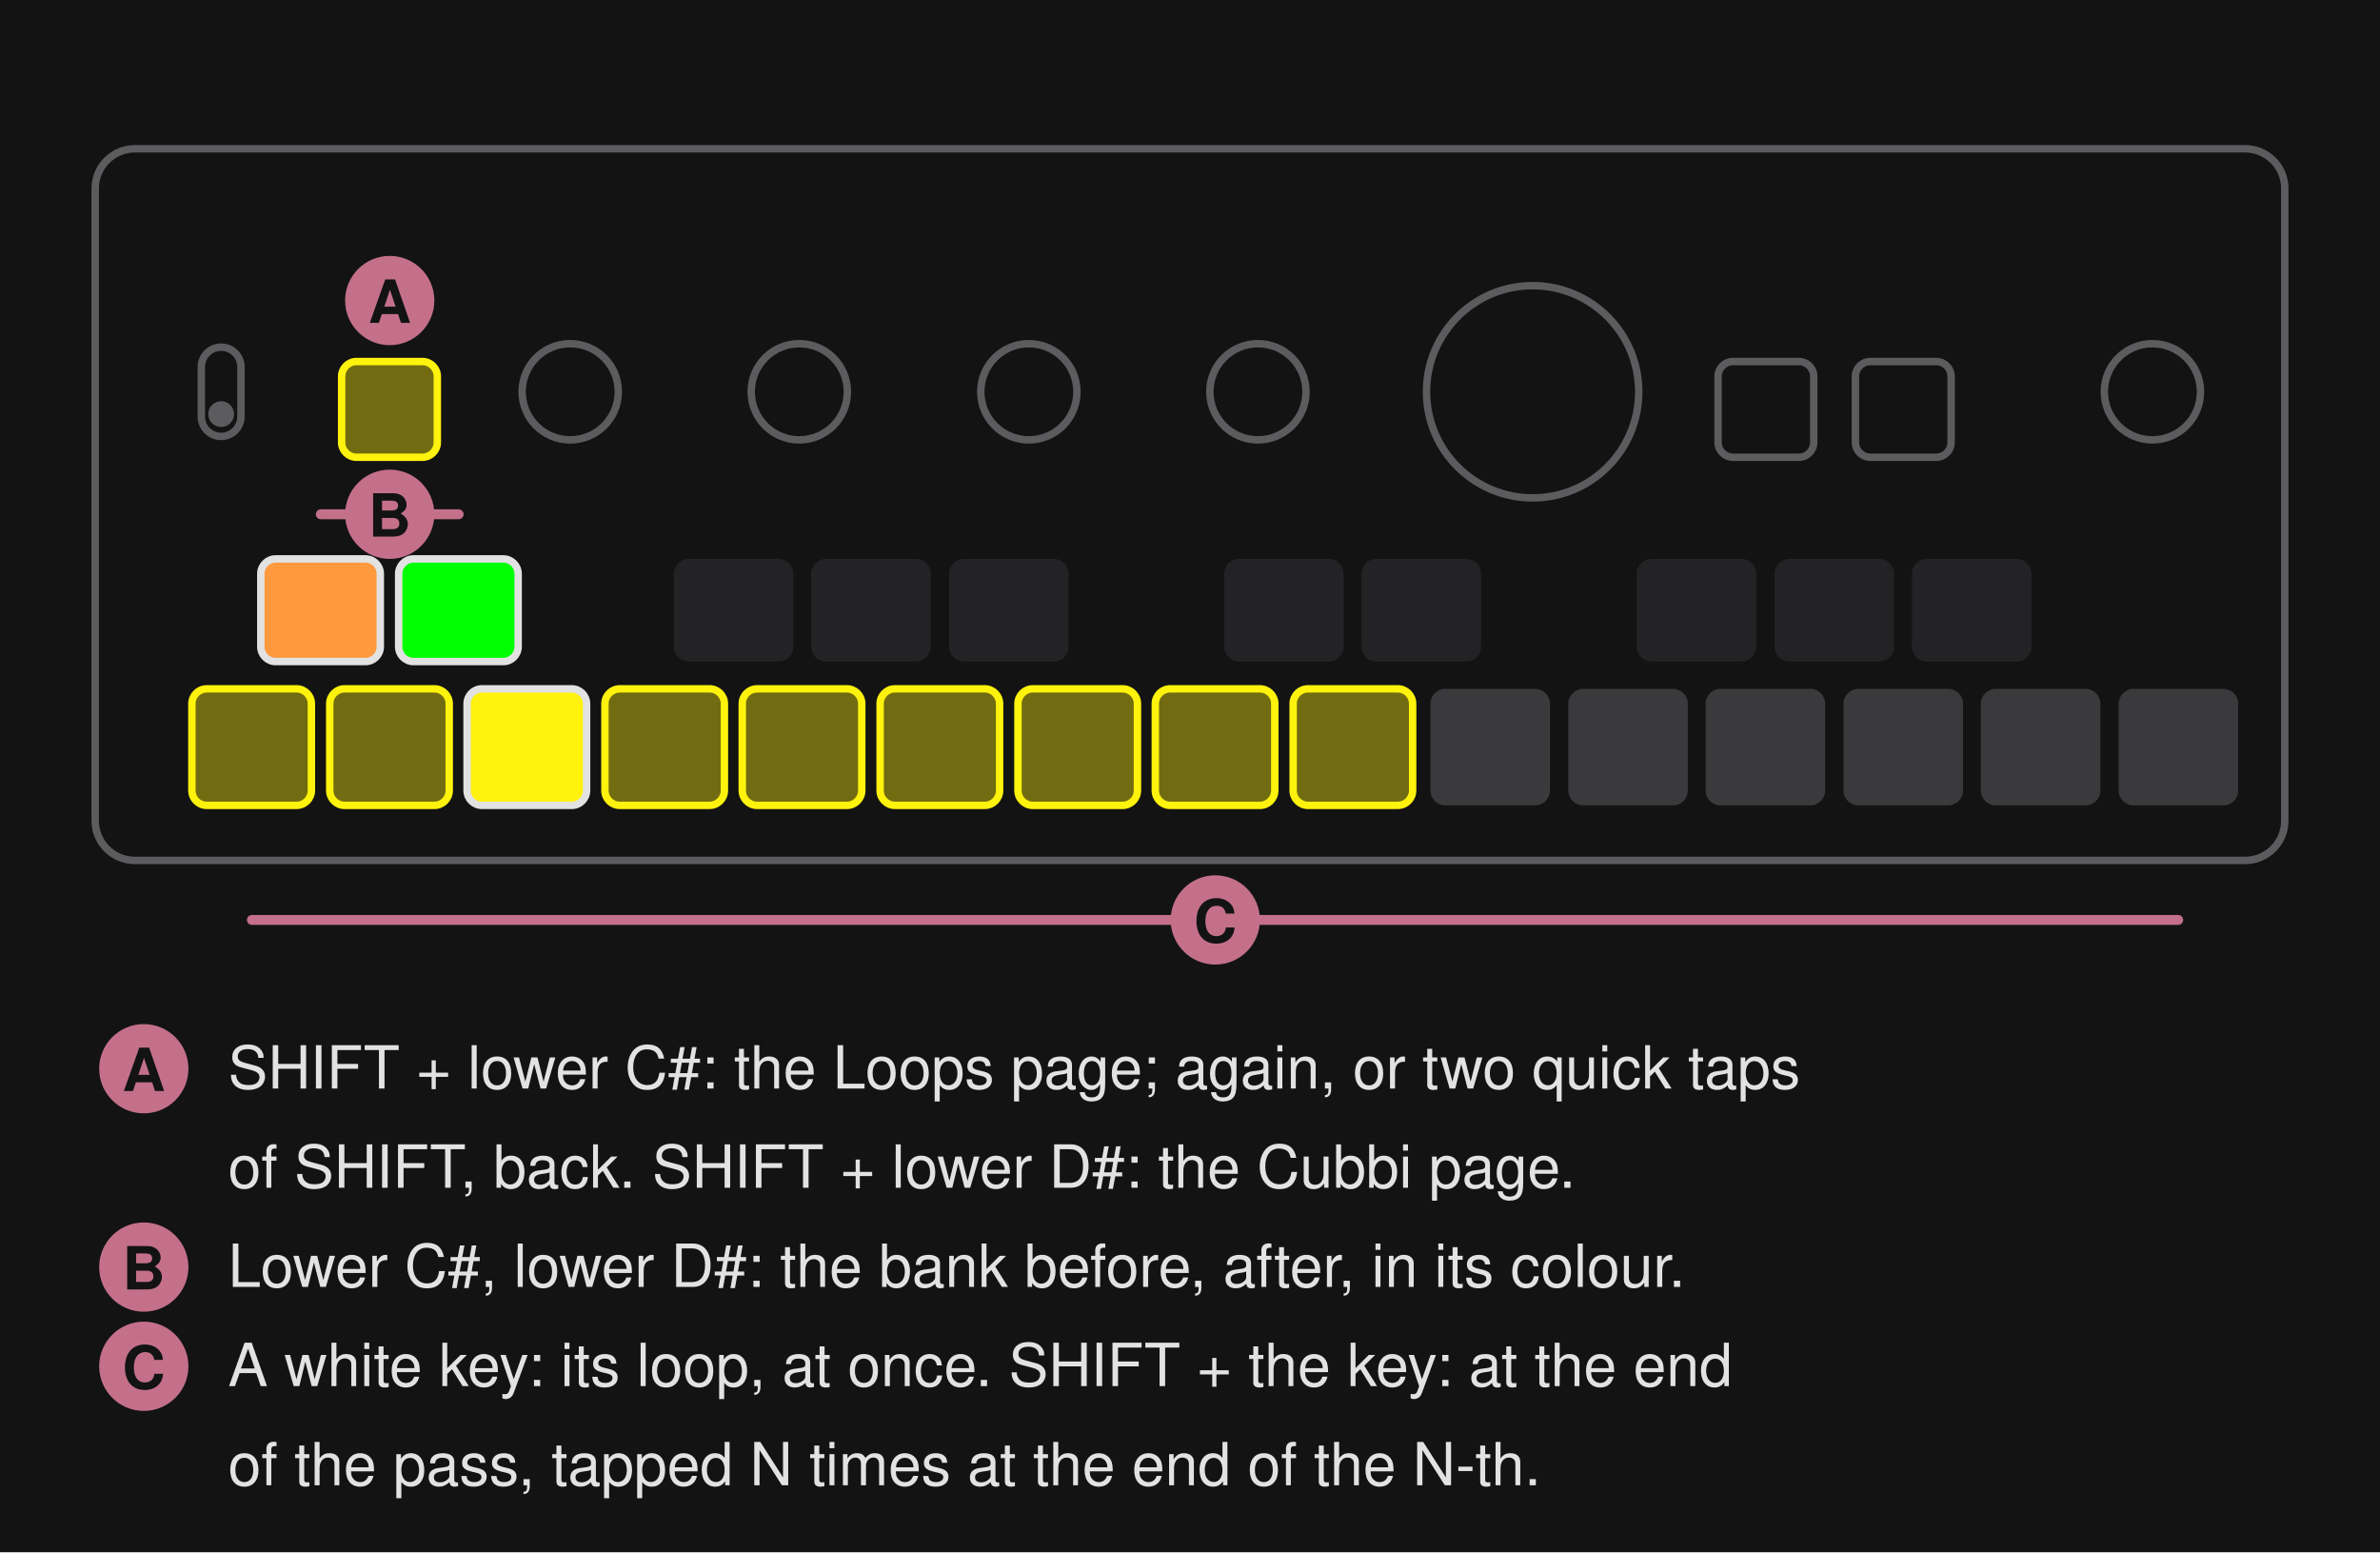
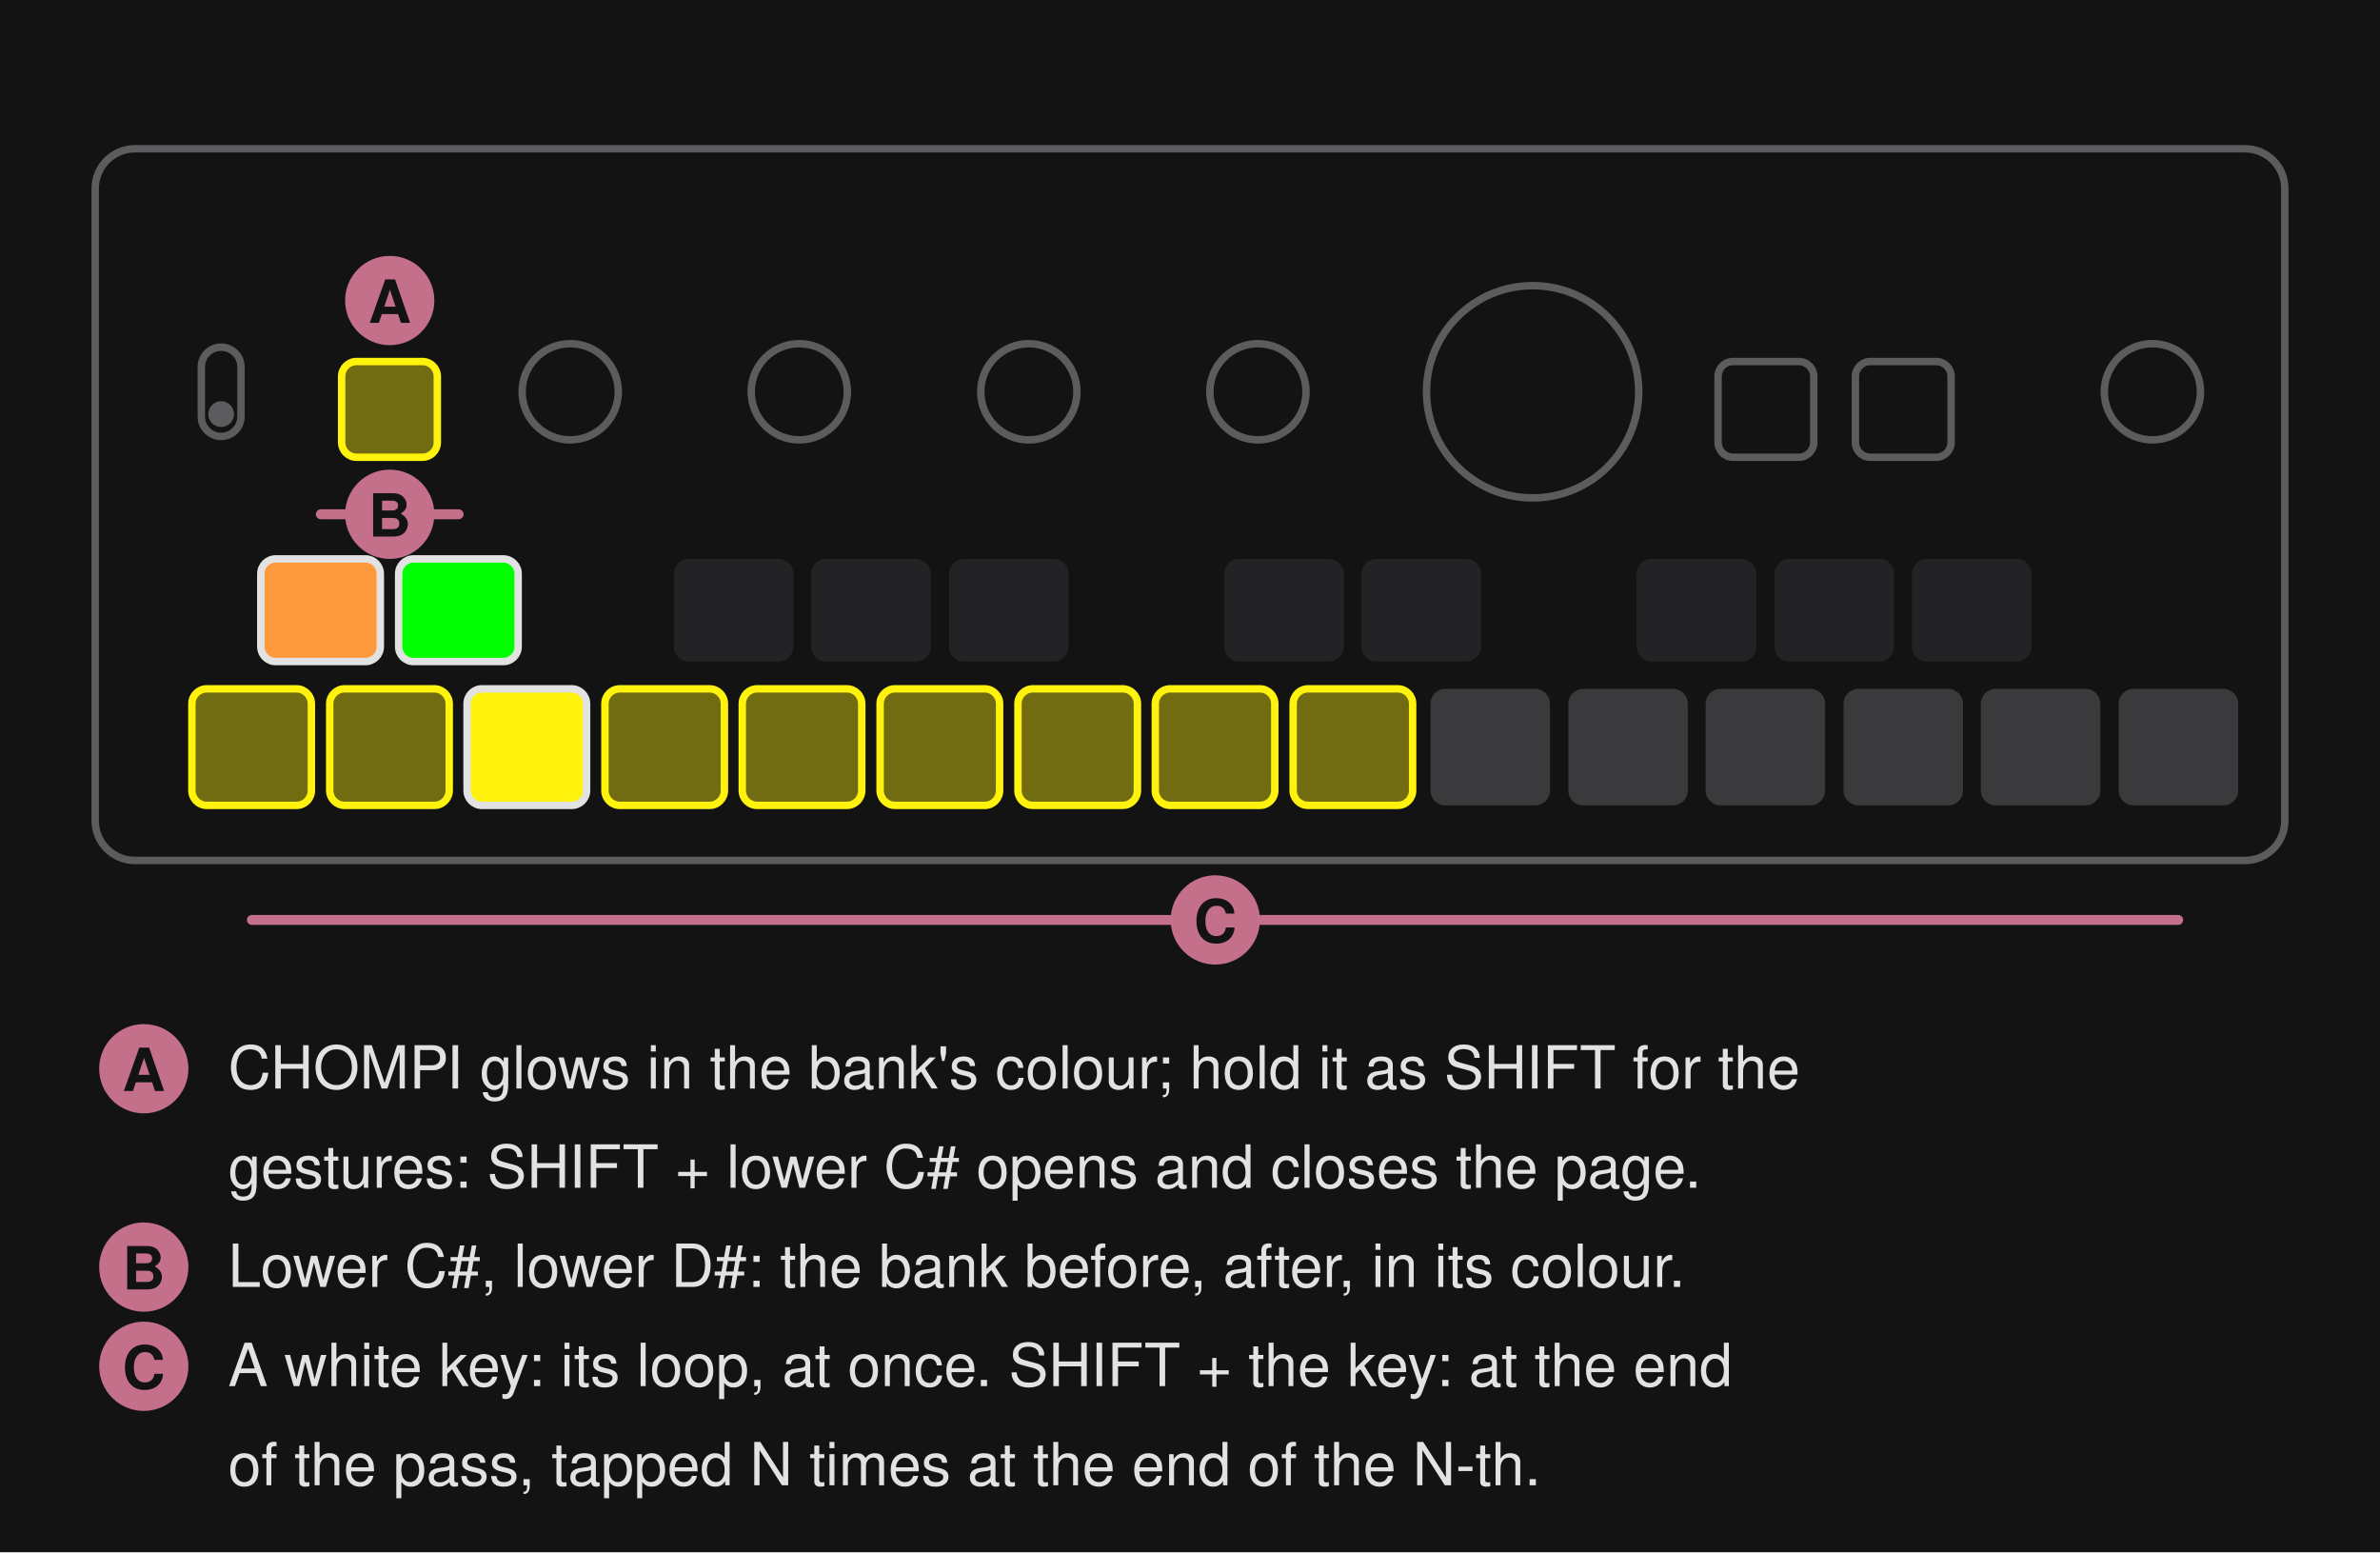
<svg xmlns="http://www.w3.org/2000/svg" viewBox="0 0 480 313" width="480" height="313" role="img" aria-labelledby="title desc">
  <style>svg{font-size:13px}text{font-family:'Hanken Grotesk', Helvetica, Arial, sans-serif;fill:#e2e2e2;text-anchor:middle}.as{text-anchor:start}.ae{text-anchor:end}.m{fill:#999999}.gt{fill:#131314}.b{fill:none;stroke:#e2e2e2;stroke-width:1.5}.ba{fill:none;stroke:#c4708a;stroke-width:2}.la{fill:none;stroke:#c4708a;stroke-width:2.5}.ls{fill:none;stroke:#e2e2e2;stroke-width:1.5}.lc{fill:none;stroke:#999999;stroke-width:1.5;stroke-dasharray:5 4}.da{fill:#c4708a}.ds{fill:#e2e2e2}.sw{stroke:#c4708a;stroke-width:2.5;stroke-linecap:round}.g{fill:#c4708a}.wk{fill:#e2e2e2;stroke:#131314;stroke-width:1}.dk{fill:#39393a;stroke:#e2e2e2;stroke-width:1.2}.sk{fill:#c4708a;stroke:#e2e2e2;stroke-width:1.2}.led{fill:none;stroke:#999999;stroke-width:1}</style>
  <defs>
    <marker id="ma" viewBox="0 0 10 10" refX="9" refY="5" markerWidth="9" markerHeight="9" markerUnits="userSpaceOnUse" orient="auto">
      <path d="M0,0L10,5L0,10z" fill="#c4708a" />
    </marker>
    <marker id="ms" viewBox="0 0 10 10" refX="9" refY="5" markerWidth="9" markerHeight="9" markerUnits="userSpaceOnUse" orient="auto">
      <path d="M0,0L10,5L0,10z" fill="#e2e2e2" />
    </marker>
    <marker id="mc" viewBox="0 0 10 10" refX="9" refY="5" markerWidth="9" markerHeight="9" markerUnits="userSpaceOnUse" orient="auto">
      <path d="M0,0L10,5L0,10z" fill="#999999" />
    </marker>
  </defs>
  <rect width="480" height="313" fill="#131314" />
  <rect x="19.2" y="30" width="441.6" height="143.5" rx="8" fill="none" stroke="#5c5c5e" stroke-width="1.5" />
  <rect x="38.7" y="138.9" width="24.1" height="23.5" rx="3" fill="#fff20d" fill-opacity=".4" stroke="#fff20d" stroke-width="1.5" />
  <rect x="66.5" y="138.9" width="24.1" height="23.5" rx="3" fill="#fff20d" fill-opacity=".4" stroke="#fff20d" stroke-width="1.5" />
  <rect x="94.2" y="138.9" width="24.1" height="23.5" rx="3" fill="#fff20d" stroke="#e2e2e2" stroke-width="1.5" />
  <rect x="122" y="138.9" width="24.1" height="23.5" rx="3" fill="#fff20d" fill-opacity=".4" stroke="#fff20d" stroke-width="1.5" />
  <rect x="149.7" y="138.9" width="24.1" height="23.5" rx="3" fill="#fff20d" fill-opacity=".4" stroke="#fff20d" stroke-width="1.5" />
  <rect x="177.5" y="138.9" width="24.1" height="23.5" rx="3" fill="#fff20d" fill-opacity=".4" stroke="#fff20d" stroke-width="1.5" />
  <rect x="205.3" y="138.9" width="24.1" height="23.5" rx="3" fill="#fff20d" fill-opacity=".4" stroke="#fff20d" stroke-width="1.5" />
  <rect x="233" y="138.9" width="24.1" height="23.5" rx="3" fill="#fff20d" fill-opacity=".4" stroke="#fff20d" stroke-width="1.5" />
  <rect x="260.8" y="138.9" width="24.1" height="23.5" rx="3" fill="#fff20d" fill-opacity=".4" stroke="#fff20d" stroke-width="1.5" />
  <rect x="288.5" y="138.9" width="24.1" height="23.5" rx="3" fill="#3a3a3c" />
  <rect x="316.3" y="138.9" width="24.1" height="23.5" rx="3" fill="#3a3a3c" />
  <rect x="344" y="138.9" width="24.1" height="23.5" rx="3" fill="#3a3a3c" />
  <rect x="371.8" y="138.9" width="24.1" height="23.5" rx="3" fill="#3a3a3c" />
  <rect x="399.5" y="138.9" width="24.1" height="23.5" rx="3" fill="#3a3a3c" />
  <rect x="427.3" y="138.9" width="24.1" height="23.5" rx="3" fill="#3a3a3c" />
  <rect x="52.6" y="112.7" width="24.1" height="20.7" rx="3" fill="#ff993d" stroke="#e2e2e2" stroke-width="1.5" />
  <rect x="80.4" y="112.7" width="24.1" height="20.7" rx="3" fill="#00ff00" stroke="#e2e2e2" stroke-width="1.5" />
  <rect x="135.9" y="112.7" width="24.1" height="20.7" rx="3" fill="#232325" />
  <rect x="163.6" y="112.7" width="24.1" height="20.7" rx="3" fill="#232325" />
  <rect x="191.4" y="112.7" width="24.1" height="20.7" rx="3" fill="#232325" />
  <rect x="246.9" y="112.7" width="24.1" height="20.7" rx="3" fill="#232325" />
  <rect x="274.6" y="112.7" width="24.1" height="20.7" rx="3" fill="#232325" />
  <rect x="330.1" y="112.7" width="24.1" height="20.7" rx="3" fill="#232325" />
  <rect x="357.9" y="112.7" width="24.1" height="20.7" rx="3" fill="#232325" />
  <rect x="385.6" y="112.7" width="24.1" height="20.7" rx="3" fill="#232325" />
  <rect x="68.9" y="72.9" width="19.3" height="19.3" rx="3" fill="#fff20d" fill-opacity=".4" stroke="#fff20d" stroke-width="1.5" />
  <rect x="346.5" y="72.9" width="19.3" height="19.3" rx="3" fill="none" stroke="#5c5c5e" stroke-width="1.5" />
  <rect x="374.2" y="72.9" width="19.3" height="19.3" rx="3" fill="none" stroke="#5c5c5e" stroke-width="1.5" />
  <rect x="40.6" y="70" width="8" height="18" rx="4" fill="none" stroke="#5c5c5e" stroke-width="1.5" />
  <circle cx="44.6" cy="83.5" r="2.6" fill="#5c5c5e" />
  <circle cx="115" cy="79" r="9.7" fill="none" stroke="#5c5c5e" stroke-width="1.5" />
  <circle cx="161.2" cy="79" r="9.7" fill="none" stroke="#5c5c5e" stroke-width="1.5" />
  <circle cx="207.5" cy="79" r="9.7" fill="none" stroke="#5c5c5e" stroke-width="1.5" />
  <circle cx="253.7" cy="79" r="9.7" fill="none" stroke="#5c5c5e" stroke-width="1.5" />
  <circle cx="309.1" cy="79" r="21.4" fill="none" stroke="#5c5c5e" stroke-width="1.5" />
  <circle cx="434.1" cy="79" r="9.7" fill="none" stroke="#5c5c5e" stroke-width="1.5" />
  <circle cx="78.6" cy="60.6" r="9" class="g" />
  <text x="78.6" y="65.1" class="gt" font-size="12" font-weight="bold">A</text>
  <path d="M64.7,103.7h27.8" stroke="#c4708a" stroke-width="2" stroke-linecap="round" />
  <circle cx="78.6" cy="103.7" r="9" class="g" />
  <text x="78.6" y="108.2" class="gt" font-size="12" font-weight="bold">B</text>
  <path d="M50.8,185.5h388.5" stroke="#c4708a" stroke-width="2" stroke-linecap="round" />
  <circle cx="245.1" cy="185.5" r="9" class="g" />
  <text x="245.1" y="190" class="gt" font-size="12" font-weight="bold">C</text>
  <circle cx="29" cy="215.5" r="9" class="g" />
  <text x="29" y="220" class="gt" font-size="12" font-weight="bold">A</text>
-   <text x="46" y="219.5" class="t as" font-size="12">SHIFT + lower C#: the Loops page; again, or two quick taps</text>
-   <text x="46" y="239.5" class="t as" font-size="12">of SHIFT, back. SHIFT + lower D#: the Cubbi page.</text>
+   <text x="46" y="219.5" class="t as" font-size="12">CHOMPI glows in the bank's colour; hold it as SHIFT for the</text>
+   <text x="46" y="239.5" class="t as" font-size="12">gestures: SHIFT + lower C# opens and closes the page.</text>
  <circle cx="29" cy="255.5" r="9" class="g" />
  <text x="29" y="260" class="gt" font-size="12" font-weight="bold">B</text>
  <text x="46" y="259.5" class="t as" font-size="12">Lower C#, lower D#: the bank before, after, in its colour.</text>
  <circle cx="29" cy="275.5" r="9" class="g" />
  <text x="29" y="280" class="gt" font-size="12" font-weight="bold">C</text>
  <text x="46" y="279.5" class="t as" font-size="12">A white key: its loop, at once. SHIFT + the key: at the end</text>
  <text x="46" y="299.5" class="t as" font-size="12">of the pass, tapped N times at the end of the N-th.</text>
</svg>
